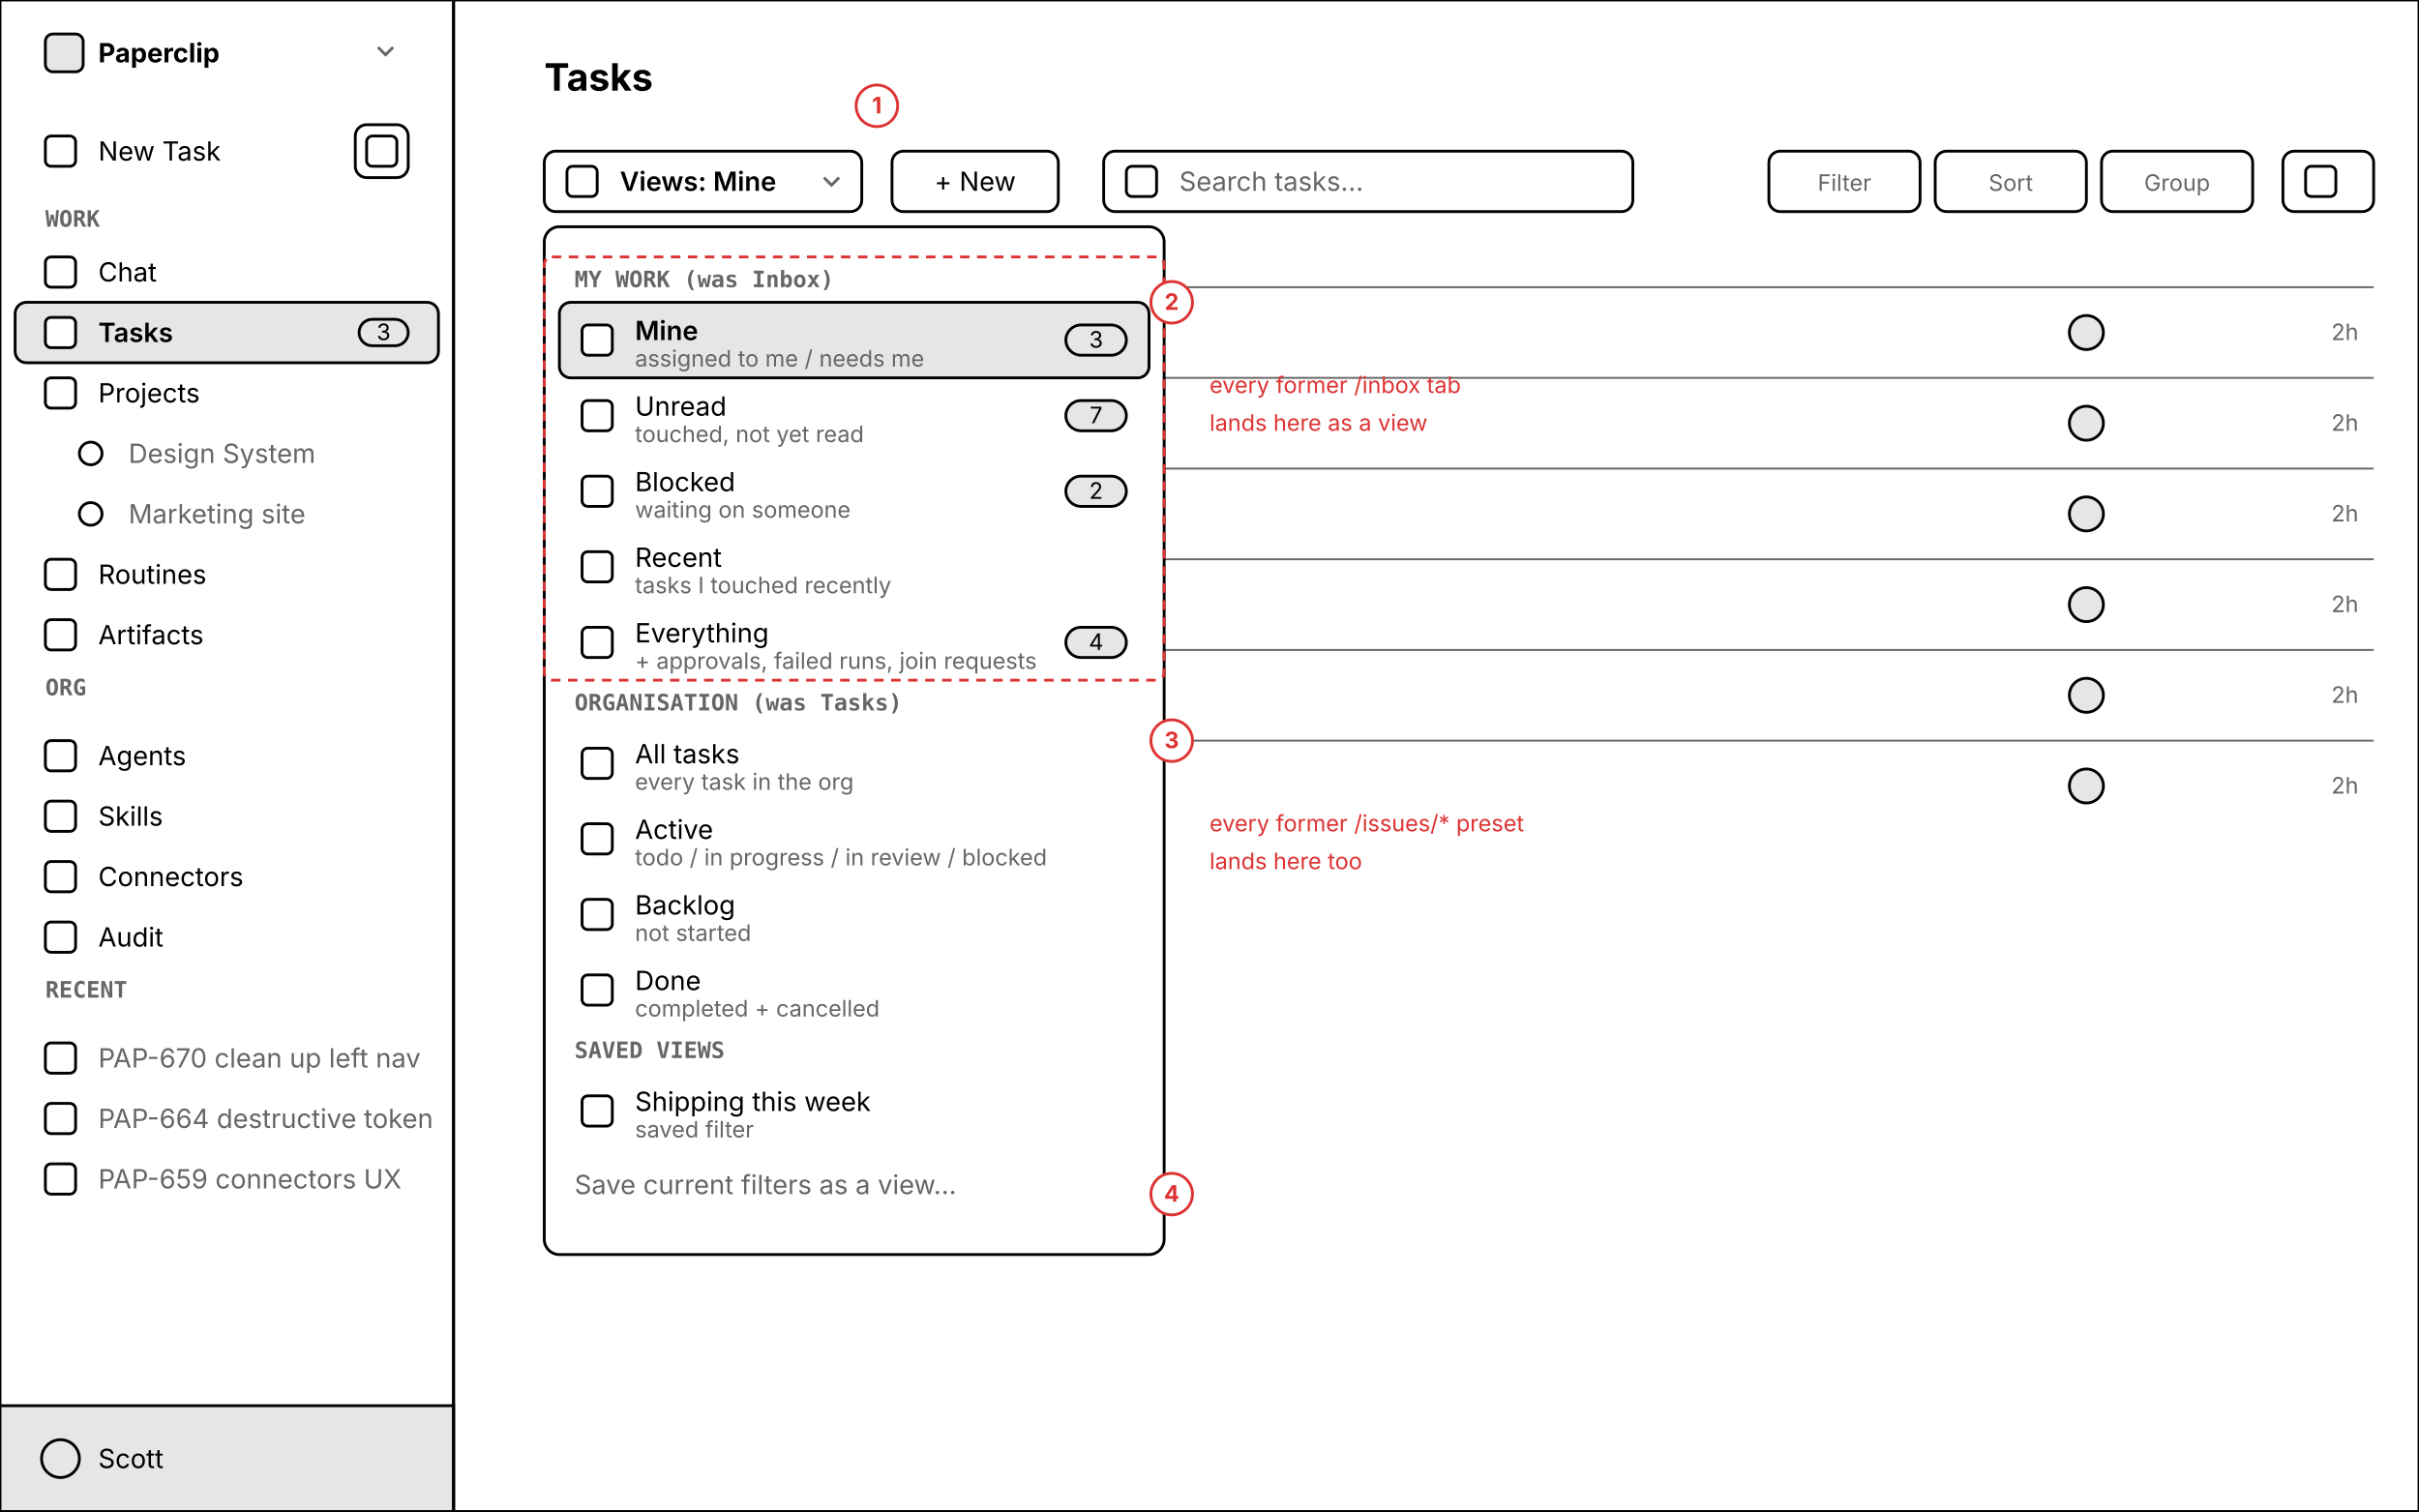
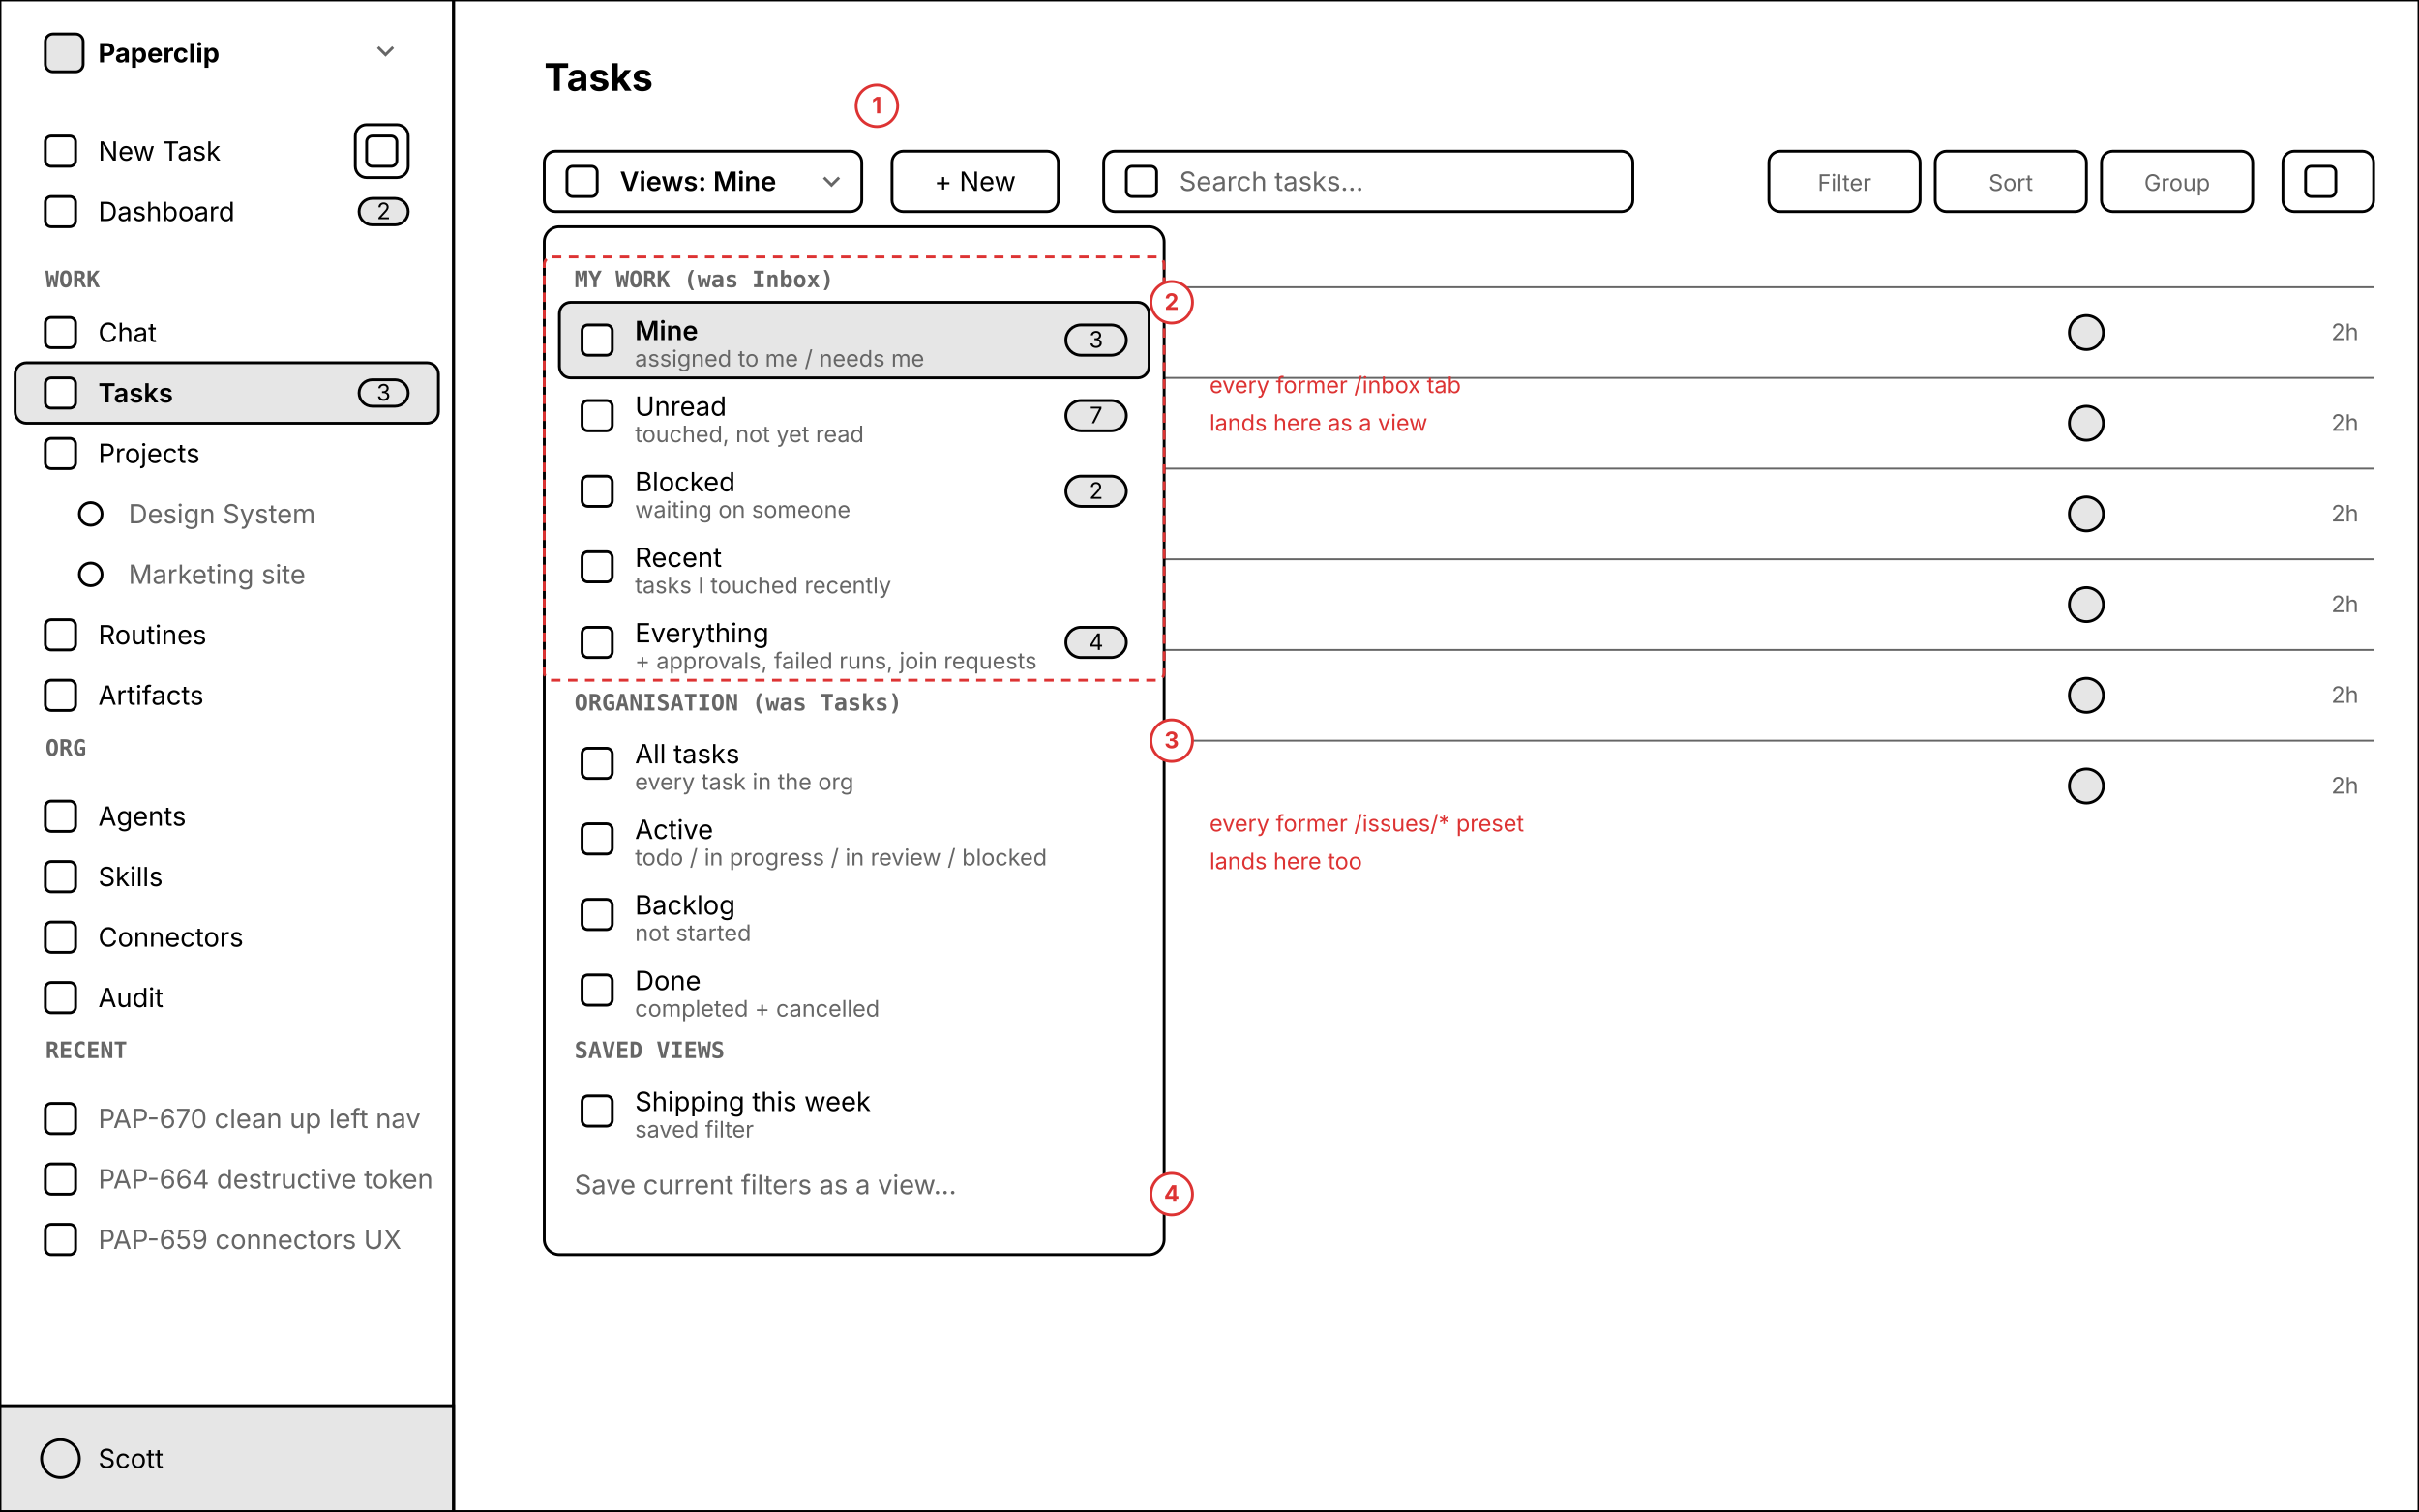
<svg xmlns="http://www.w3.org/2000/svg" width="1280" height="800" viewBox="0 0 1280 800" font-family="-apple-system, system-ui, sans-serif" fill="#fff" stroke="#000" stroke-width="1.5">
  <rect x="0" y="0" width="1280" height="800" />
  <rect x="0" y="0" width="240" height="800" rx="0" fill="#fff" stroke="#000" stroke-width="1.5" />
-   <rect x="8" y="12" width="224" height="32" rx="6" fill="none" stroke="none" stroke-width="1.5" />
  <rect x="24" y="18" width="20" height="20" rx="4" fill="#e6e6e6" stroke="#000" stroke-width="1.5" />
  <text x="52" y="33" font-size="14" text-anchor="start" stroke="none" fill="#000" font-weight="bold">Paperclip</text>
  <path d="M200,25 l4,4 l4,-4" fill="none" stroke="#666" stroke-width="1.5" />
  <rect x="24" y="72" width="16" height="16" rx="3" fill="#fff" stroke="#000" stroke-width="1.5" />
  <text x="52" y="85" font-size="14" text-anchor="start" stroke="none" fill="#000">New Task</text>
  <rect x="188" y="66" width="28" height="28" rx="6" fill="#fff" stroke="#000" stroke-width="1.5" />
  <rect x="194" y="72" width="16" height="16" rx="3" fill="#fff" stroke="#000" stroke-width="1.5" />
-   <text x="24" y="120" font-size="12" text-anchor="start" stroke="none" fill="#666" font-weight="600" font-family="ui-monospace, SFMono-Regular, monospace">WORK</text>
-   <rect x="24" y="136" width="16" height="16" rx="3" fill="#fff" stroke="#000" stroke-width="1.5" />
-   <text x="52" y="149" font-size="14" text-anchor="start" stroke="none" fill="#000">Chat</text>
-   <rect x="8" y="160" width="224" height="32" rx="6" fill="#e6e6e6" stroke="#000" stroke-width="1.5" />
+   <rect x="24" y="104" width="16" height="16" rx="3" fill="#fff" stroke="#000" stroke-width="1.5" />
+   <text x="52" y="117" font-size="14" text-anchor="start" stroke="none" fill="#000">Dashboard</text>
+   <rect x="190" y="105" width="26" height="14" rx="7" fill="#e6e6e6" stroke="#000" stroke-width="1.5" />
+   <text x="203" y="116" font-size="12" text-anchor="middle" stroke="none" fill="#000">2</text>
+   <text x="24" y="152" font-size="12" text-anchor="start" stroke="none" fill="#666" font-weight="600" font-family="ui-monospace, SFMono-Regular, monospace">WORK</text>
  <rect x="24" y="168" width="16" height="16" rx="3" fill="#fff" stroke="#000" stroke-width="1.5" />
-   <text x="52" y="181" font-size="14" text-anchor="start" stroke="none" fill="#000" font-weight="600">Tasks</text>
-   <rect x="190" y="169" width="26" height="14" rx="7" fill="#e6e6e6" stroke="#000" stroke-width="1.5" />
-   <text x="203" y="180" font-size="12" text-anchor="middle" stroke="none" fill="#000">3</text>
+   <text x="52" y="181" font-size="14" text-anchor="start" stroke="none" fill="#000">Chat</text>
+   <rect x="8" y="192" width="224" height="32" rx="6" fill="#e6e6e6" stroke="#000" stroke-width="1.5" />
  <rect x="24" y="200" width="16" height="16" rx="3" fill="#fff" stroke="#000" stroke-width="1.5" />
-   <text x="52" y="213" font-size="14" text-anchor="start" stroke="none" fill="#000">Projects</text>
-   <circle cx="48" cy="240" r="6" fill="#fff" stroke="#000" stroke-width="1.5" />
-   <text x="68" y="245" font-size="14" text-anchor="start" stroke="none" fill="#666">Design System</text>
+   <text x="52" y="213" font-size="14" text-anchor="start" stroke="none" fill="#000" font-weight="600">Tasks</text>
+   <rect x="190" y="201" width="26" height="14" rx="7" fill="#e6e6e6" stroke="#000" stroke-width="1.5" />
+   <text x="203" y="212" font-size="12" text-anchor="middle" stroke="none" fill="#000">3</text>
+   <rect x="24" y="232" width="16" height="16" rx="3" fill="#fff" stroke="#000" stroke-width="1.5" />
+   <text x="52" y="245" font-size="14" text-anchor="start" stroke="none" fill="#000">Projects</text>
  <circle cx="48" cy="272" r="6" fill="#fff" stroke="#000" stroke-width="1.5" />
-   <text x="68" y="277" font-size="14" text-anchor="start" stroke="none" fill="#666">Marketing site</text>
-   <rect x="24" y="296" width="16" height="16" rx="3" fill="#fff" stroke="#000" stroke-width="1.5" />
-   <text x="52" y="309" font-size="14" text-anchor="start" stroke="none" fill="#000">Routines</text>
+   <text x="68" y="277" font-size="14" text-anchor="start" stroke="none" fill="#666">Design System</text>
+   <circle cx="48" cy="304" r="6" fill="#fff" stroke="#000" stroke-width="1.5" />
+   <text x="68" y="309" font-size="14" text-anchor="start" stroke="none" fill="#666">Marketing site</text>
  <rect x="24" y="328" width="16" height="16" rx="3" fill="#fff" stroke="#000" stroke-width="1.5" />
-   <text x="52" y="341" font-size="14" text-anchor="start" stroke="none" fill="#000">Artifacts</text>
-   <text x="24" y="368" font-size="12" text-anchor="start" stroke="none" fill="#666" font-weight="600" font-family="ui-monospace, SFMono-Regular, monospace">ORG</text>
-   <rect x="24" y="392" width="16" height="16" rx="3" fill="#fff" stroke="#000" stroke-width="1.5" />
-   <text x="52" y="405" font-size="14" text-anchor="start" stroke="none" fill="#000">Agents</text>
+   <text x="52" y="341" font-size="14" text-anchor="start" stroke="none" fill="#000">Routines</text>
+   <rect x="24" y="360" width="16" height="16" rx="3" fill="#fff" stroke="#000" stroke-width="1.5" />
+   <text x="52" y="373" font-size="14" text-anchor="start" stroke="none" fill="#000">Artifacts</text>
+   <text x="24" y="400" font-size="12" text-anchor="start" stroke="none" fill="#666" font-weight="600" font-family="ui-monospace, SFMono-Regular, monospace">ORG</text>
  <rect x="24" y="424" width="16" height="16" rx="3" fill="#fff" stroke="#000" stroke-width="1.5" />
-   <text x="52" y="437" font-size="14" text-anchor="start" stroke="none" fill="#000">Skills</text>
+   <text x="52" y="437" font-size="14" text-anchor="start" stroke="none" fill="#000">Agents</text>
  <rect x="24" y="456" width="16" height="16" rx="3" fill="#fff" stroke="#000" stroke-width="1.5" />
-   <text x="52" y="469" font-size="14" text-anchor="start" stroke="none" fill="#000">Connectors</text>
+   <text x="52" y="469" font-size="14" text-anchor="start" stroke="none" fill="#000">Skills</text>
  <rect x="24" y="488" width="16" height="16" rx="3" fill="#fff" stroke="#000" stroke-width="1.5" />
-   <text x="52" y="501" font-size="14" text-anchor="start" stroke="none" fill="#000">Audit</text>
-   <text x="24" y="528" font-size="12" text-anchor="start" stroke="none" fill="#666" font-weight="600" font-family="ui-monospace, SFMono-Regular, monospace">RECENT</text>
-   <rect x="24" y="552" width="16" height="16" rx="3" fill="#fff" stroke="#000" stroke-width="1.5" />
-   <text x="52" y="565" font-size="14" text-anchor="start" stroke="none" fill="#666">PAP-670 clean up left nav</text>
+   <text x="52" y="501" font-size="14" text-anchor="start" stroke="none" fill="#000">Connectors</text>
+   <rect x="24" y="520" width="16" height="16" rx="3" fill="#fff" stroke="#000" stroke-width="1.5" />
+   <text x="52" y="533" font-size="14" text-anchor="start" stroke="none" fill="#000">Audit</text>
+   <text x="24" y="560" font-size="12" text-anchor="start" stroke="none" fill="#666" font-weight="600" font-family="ui-monospace, SFMono-Regular, monospace">RECENT</text>
  <rect x="24" y="584" width="16" height="16" rx="3" fill="#fff" stroke="#000" stroke-width="1.5" />
-   <text x="52" y="597" font-size="14" text-anchor="start" stroke="none" fill="#666">PAP-664 destructive token</text>
+   <text x="52" y="597" font-size="14" text-anchor="start" stroke="none" fill="#666">PAP-670 clean up left nav</text>
  <rect x="24" y="616" width="16" height="16" rx="3" fill="#fff" stroke="#000" stroke-width="1.5" />
-   <text x="52" y="629" font-size="14" text-anchor="start" stroke="none" fill="#666">PAP-659 connectors UX</text>
+   <text x="52" y="629" font-size="14" text-anchor="start" stroke="none" fill="#666">PAP-664 destructive token</text>
+   <rect x="24" y="648" width="16" height="16" rx="3" fill="#fff" stroke="#000" stroke-width="1.5" />
+   <text x="52" y="661" font-size="14" text-anchor="start" stroke="none" fill="#666">PAP-659 connectors UX</text>
  <rect x="0" y="744" width="240" height="56" rx="0" fill="#e6e6e6" stroke="#000" stroke-width="1.5" />
  <circle cx="32" cy="772" r="10" fill="#e6e6e6" stroke="#000" stroke-width="1.5" />
  <text x="52" y="777" font-size="14" text-anchor="start" stroke="none" fill="#000">Scott</text>
  <line x1="240" y1="0" x2="240" y2="800" stroke="#000" stroke-width="1.5" />
  <text x="288" y="48" font-size="20" text-anchor="start" stroke="none" fill="#000" font-weight="bold">Tasks</text>
  <rect x="288" y="80" width="168" height="32" rx="6" fill="#fff" stroke="#000" stroke-width="1.5" />
  <rect x="300" y="88" width="16" height="16" rx="3" fill="#fff" stroke="#000" stroke-width="1.5" />
  <text x="328" y="101" font-size="14" text-anchor="start" stroke="none" fill="#000" font-weight="600">Views: Mine</text>
  <path d="M436,94 l4,4 l4,-4" fill="none" stroke="#666" stroke-width="1.5" />
  <rect x="472" y="80" width="88" height="32" rx="6" fill="#fff" stroke="#000" stroke-width="1.5" />
  <text x="516" y="101" font-size="14" text-anchor="middle" stroke="none" fill="#000">+ New</text>
  <rect x="584" y="80" width="280" height="32" rx="6" fill="#fff" stroke="#000" stroke-width="1.5" />
  <rect x="596" y="88" width="16" height="16" rx="3" fill="#fff" stroke="#000" stroke-width="1.5" />
  <text x="624" y="101" font-size="14" text-anchor="start" stroke="none" fill="#666">Search tasks…</text>
  <rect x="936" y="80" width="80" height="32" rx="6" fill="#fff" stroke="#000" stroke-width="1.5" />
  <text x="976" y="101" font-size="12" text-anchor="middle" stroke="none" fill="#666">Filter</text>
  <rect x="1024" y="80" width="80" height="32" rx="6" fill="#fff" stroke="#000" stroke-width="1.5" />
  <text x="1064" y="101" font-size="12" text-anchor="middle" stroke="none" fill="#666">Sort</text>
  <rect x="1112" y="80" width="80" height="32" rx="6" fill="#fff" stroke="#000" stroke-width="1.5" />
  <text x="1152" y="101" font-size="12" text-anchor="middle" stroke="none" fill="#666">Group</text>
  <rect x="1208" y="80" width="48" height="32" rx="6" fill="#fff" stroke="#000" stroke-width="1.5" />
  <rect x="1220" y="88" width="16" height="16" rx="3" fill="#fff" stroke="#000" stroke-width="1.5" />
  <line x1="288" y1="152" x2="1256" y2="152" stroke="#666" stroke-width="1" />
  <circle cx="320" cy="176" r="7" fill="#fff" stroke="#000" stroke-width="1.5" />
  <text x="344" y="173" font-size="14" text-anchor="start" stroke="none" fill="#000">PAP-6xx task title</text>
  <text x="344" y="190" font-size="12" text-anchor="start" stroke="none" fill="#666">assigned to me · in progress</text>
  <circle cx="1104" cy="176" r="9" fill="#e6e6e6" stroke="#000" stroke-width="1.5" />
  <text x="1248" y="180" font-size="12" text-anchor="end" stroke="none" fill="#666">2h</text>
  <line x1="288" y1="200" x2="1256" y2="200" stroke="#666" stroke-width="1" />
  <circle cx="320" cy="224" r="7" fill="#fff" stroke="#000" stroke-width="1.5" />
  <text x="344" y="221" font-size="14" text-anchor="start" stroke="none" fill="#000">PAP-6xx task title</text>
  <text x="344" y="238" font-size="12" text-anchor="start" stroke="none" fill="#666">assigned to me · in progress</text>
  <circle cx="1104" cy="224" r="9" fill="#e6e6e6" stroke="#000" stroke-width="1.5" />
  <text x="1248" y="228" font-size="12" text-anchor="end" stroke="none" fill="#666">2h</text>
  <line x1="288" y1="248" x2="1256" y2="248" stroke="#666" stroke-width="1" />
  <circle cx="320" cy="272" r="7" fill="#fff" stroke="#000" stroke-width="1.5" />
  <text x="344" y="269" font-size="14" text-anchor="start" stroke="none" fill="#000">PAP-6xx task title</text>
  <text x="344" y="286" font-size="12" text-anchor="start" stroke="none" fill="#666">assigned to me · in progress</text>
  <circle cx="1104" cy="272" r="9" fill="#e6e6e6" stroke="#000" stroke-width="1.5" />
  <text x="1248" y="276" font-size="12" text-anchor="end" stroke="none" fill="#666">2h</text>
  <line x1="288" y1="296" x2="1256" y2="296" stroke="#666" stroke-width="1" />
  <circle cx="320" cy="320" r="7" fill="#fff" stroke="#000" stroke-width="1.5" />
  <text x="344" y="317" font-size="14" text-anchor="start" stroke="none" fill="#000">PAP-6xx task title</text>
  <text x="344" y="334" font-size="12" text-anchor="start" stroke="none" fill="#666">assigned to me · in progress</text>
  <circle cx="1104" cy="320" r="9" fill="#e6e6e6" stroke="#000" stroke-width="1.5" />
  <text x="1248" y="324" font-size="12" text-anchor="end" stroke="none" fill="#666">2h</text>
  <line x1="288" y1="344" x2="1256" y2="344" stroke="#666" stroke-width="1" />
  <circle cx="320" cy="368" r="7" fill="#fff" stroke="#000" stroke-width="1.5" />
  <text x="344" y="365" font-size="14" text-anchor="start" stroke="none" fill="#000">PAP-6xx task title</text>
  <text x="344" y="382" font-size="12" text-anchor="start" stroke="none" fill="#666">assigned to me · in progress</text>
  <circle cx="1104" cy="368" r="9" fill="#e6e6e6" stroke="#000" stroke-width="1.5" />
  <text x="1248" y="372" font-size="12" text-anchor="end" stroke="none" fill="#666">2h</text>
  <line x1="288" y1="392" x2="1256" y2="392" stroke="#666" stroke-width="1" />
  <circle cx="320" cy="416" r="7" fill="#fff" stroke="#000" stroke-width="1.5" />
  <text x="344" y="413" font-size="14" text-anchor="start" stroke="none" fill="#000">PAP-6xx task title</text>
  <text x="344" y="430" font-size="12" text-anchor="start" stroke="none" fill="#666">assigned to me · in progress</text>
  <circle cx="1104" cy="416" r="9" fill="#e6e6e6" stroke="#000" stroke-width="1.5" />
  <text x="1248" y="420" font-size="12" text-anchor="end" stroke="none" fill="#666">2h</text>
  <rect x="288" y="120" width="328" height="544" rx="8" fill="#fff" stroke="#000" stroke-width="1.5" />
  <text x="304" y="152" font-size="12" text-anchor="start" stroke="none" fill="#666" font-weight="600" font-family="ui-monospace, SFMono-Regular, monospace">MY WORK  (was Inbox)</text>
  <rect x="296" y="160" width="312" height="40" rx="6" fill="#e6e6e6" stroke="#000" stroke-width="1.5" />
  <rect x="308" y="172" width="16" height="16" rx="3" fill="#fff" stroke="#000" stroke-width="1.5" />
  <text x="336" y="180" font-size="14" text-anchor="start" stroke="none" fill="#000" font-weight="600">Mine</text>
  <text x="336" y="194" font-size="12" text-anchor="start" stroke="none" fill="#666">assigned to me / needs me</text>
  <rect x="564" y="172" width="32" height="16" rx="8" fill="#e6e6e6" stroke="#000" stroke-width="1.5" />
  <text x="580" y="184" font-size="12" text-anchor="middle" stroke="none" fill="#000">3</text>
  <rect x="308" y="212" width="16" height="16" rx="3" fill="#fff" stroke="#000" stroke-width="1.5" />
  <text x="336" y="220" font-size="14" text-anchor="start" stroke="none" fill="#000">Unread</text>
  <text x="336" y="234" font-size="12" text-anchor="start" stroke="none" fill="#666">touched, not yet read</text>
  <rect x="564" y="212" width="32" height="16" rx="8" fill="#e6e6e6" stroke="#000" stroke-width="1.5" />
  <text x="580" y="224" font-size="12" text-anchor="middle" stroke="none" fill="#000">7</text>
  <rect x="308" y="252" width="16" height="16" rx="3" fill="#fff" stroke="#000" stroke-width="1.5" />
  <text x="336" y="260" font-size="14" text-anchor="start" stroke="none" fill="#000">Blocked</text>
  <text x="336" y="274" font-size="12" text-anchor="start" stroke="none" fill="#666">waiting on someone</text>
  <rect x="564" y="252" width="32" height="16" rx="8" fill="#e6e6e6" stroke="#000" stroke-width="1.5" />
  <text x="580" y="264" font-size="12" text-anchor="middle" stroke="none" fill="#000">2</text>
  <rect x="308" y="292" width="16" height="16" rx="3" fill="#fff" stroke="#000" stroke-width="1.5" />
  <text x="336" y="300" font-size="14" text-anchor="start" stroke="none" fill="#000">Recent</text>
  <text x="336" y="314" font-size="12" text-anchor="start" stroke="none" fill="#666">tasks I touched recently</text>
  <rect x="308" y="332" width="16" height="16" rx="3" fill="#fff" stroke="#000" stroke-width="1.5" />
  <text x="336" y="340" font-size="14" text-anchor="start" stroke="none" fill="#000">Everything</text>
  <text x="336" y="354" font-size="12" text-anchor="start" stroke="none" fill="#666">+ approvals, failed runs, join requests</text>
  <rect x="564" y="332" width="32" height="16" rx="8" fill="#e6e6e6" stroke="#000" stroke-width="1.5" />
  <text x="580" y="344" font-size="12" text-anchor="middle" stroke="none" fill="#000">4</text>
  <text x="304" y="376" font-size="12" text-anchor="start" stroke="none" fill="#666" font-weight="600" font-family="ui-monospace, SFMono-Regular, monospace">ORGANISATION  (was Tasks)</text>
  <rect x="308" y="396" width="16" height="16" rx="3" fill="#fff" stroke="#000" stroke-width="1.5" />
  <text x="336" y="404" font-size="14" text-anchor="start" stroke="none" fill="#000">All tasks</text>
  <text x="336" y="418" font-size="12" text-anchor="start" stroke="none" fill="#666">every task in the org</text>
  <rect x="308" y="436" width="16" height="16" rx="3" fill="#fff" stroke="#000" stroke-width="1.5" />
  <text x="336" y="444" font-size="14" text-anchor="start" stroke="none" fill="#000">Active</text>
  <text x="336" y="458" font-size="12" text-anchor="start" stroke="none" fill="#666">todo / in progress / in review / blocked</text>
  <rect x="308" y="476" width="16" height="16" rx="3" fill="#fff" stroke="#000" stroke-width="1.5" />
  <text x="336" y="484" font-size="14" text-anchor="start" stroke="none" fill="#000">Backlog</text>
  <text x="336" y="498" font-size="12" text-anchor="start" stroke="none" fill="#666">not started</text>
  <rect x="308" y="516" width="16" height="16" rx="3" fill="#fff" stroke="#000" stroke-width="1.5" />
  <text x="336" y="524" font-size="14" text-anchor="start" stroke="none" fill="#000">Done</text>
  <text x="336" y="538" font-size="12" text-anchor="start" stroke="none" fill="#666">completed + cancelled</text>
  <text x="304" y="560" font-size="12" text-anchor="start" stroke="none" fill="#666" font-weight="600" font-family="ui-monospace, SFMono-Regular, monospace">SAVED VIEWS</text>
  <rect x="308" y="580" width="16" height="16" rx="3" fill="#fff" stroke="#000" stroke-width="1.5" />
  <text x="336" y="588" font-size="14" text-anchor="start" stroke="none" fill="#000">Shipping this week</text>
  <text x="336" y="602" font-size="12" text-anchor="start" stroke="none" fill="#666">saved filter</text>
  <text x="304" y="632" font-size="14" text-anchor="start" stroke="none" fill="#666">Save current filters as a view…</text>
  <rect x="288" y="136" width="328" height="224" rx="4" fill="none" stroke="#d33" stroke-width="1.5" stroke-dasharray="5 4" />
  <text x="640" y="208" font-size="12" text-anchor="start" stroke="none" fill="#d33">every former /inbox tab</text>
  <text x="640" y="228" font-size="12" text-anchor="start" stroke="none" fill="#d33">lands here as a view</text>
  <text x="640" y="440" font-size="12" text-anchor="start" stroke="none" fill="#d33">every former /issues/* preset</text>
  <text x="640" y="460" font-size="12" text-anchor="start" stroke="none" fill="#d33">lands here too</text>
  <circle cx="464" cy="56" r="11" fill="#fff" stroke="#d33" stroke-width="1.5" />
  <text x="464" y="60" font-size="12" text-anchor="middle" stroke="none" fill="#d33" font-weight="bold">1</text>
  <circle cx="620" cy="160" r="11" fill="#fff" stroke="#d33" stroke-width="1.5" />
  <text x="620" y="164" font-size="12" text-anchor="middle" stroke="none" fill="#d33" font-weight="bold">2</text>
  <circle cx="620" cy="392" r="11" fill="#fff" stroke="#d33" stroke-width="1.5" />
  <text x="620" y="396" font-size="12" text-anchor="middle" stroke="none" fill="#d33" font-weight="bold">3</text>
  <circle cx="620" cy="632" r="11" fill="#fff" stroke="#d33" stroke-width="1.5" />
  <text x="620" y="636" font-size="12" text-anchor="middle" stroke="none" fill="#d33" font-weight="bold">4</text>
</svg>
